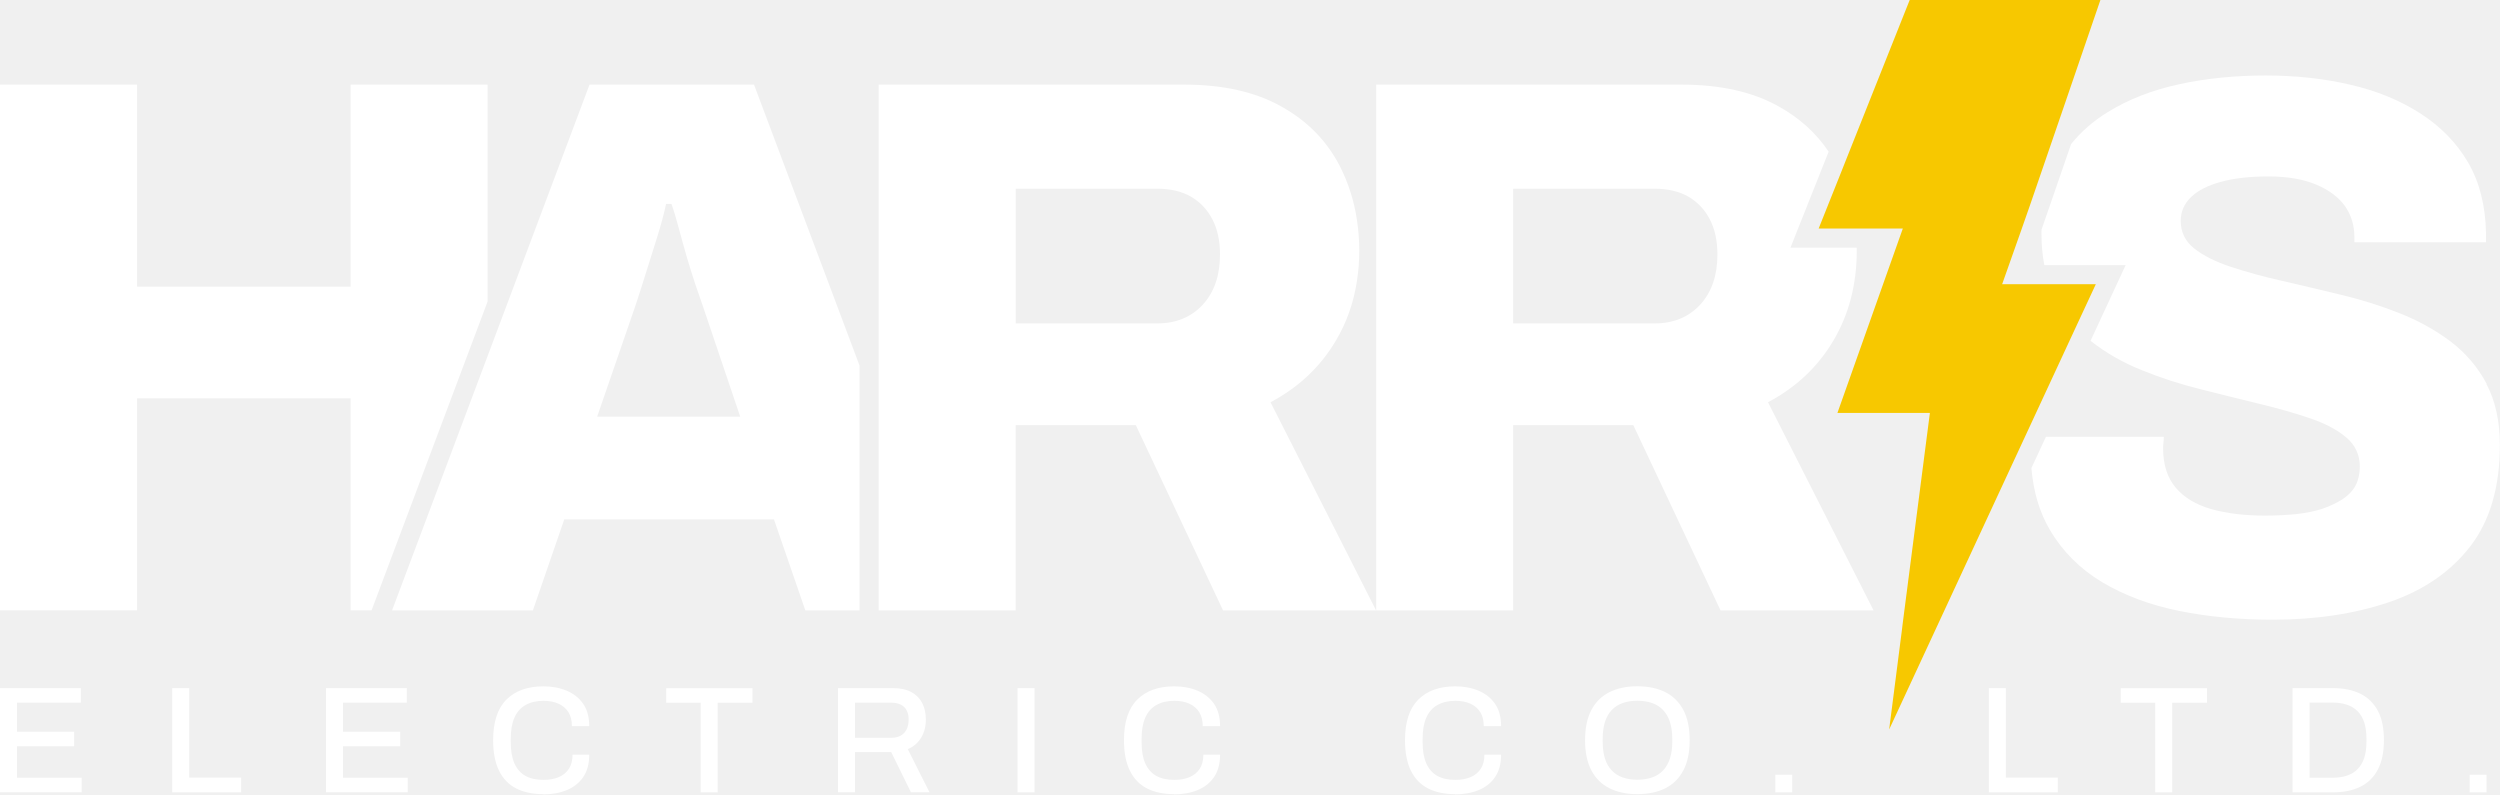
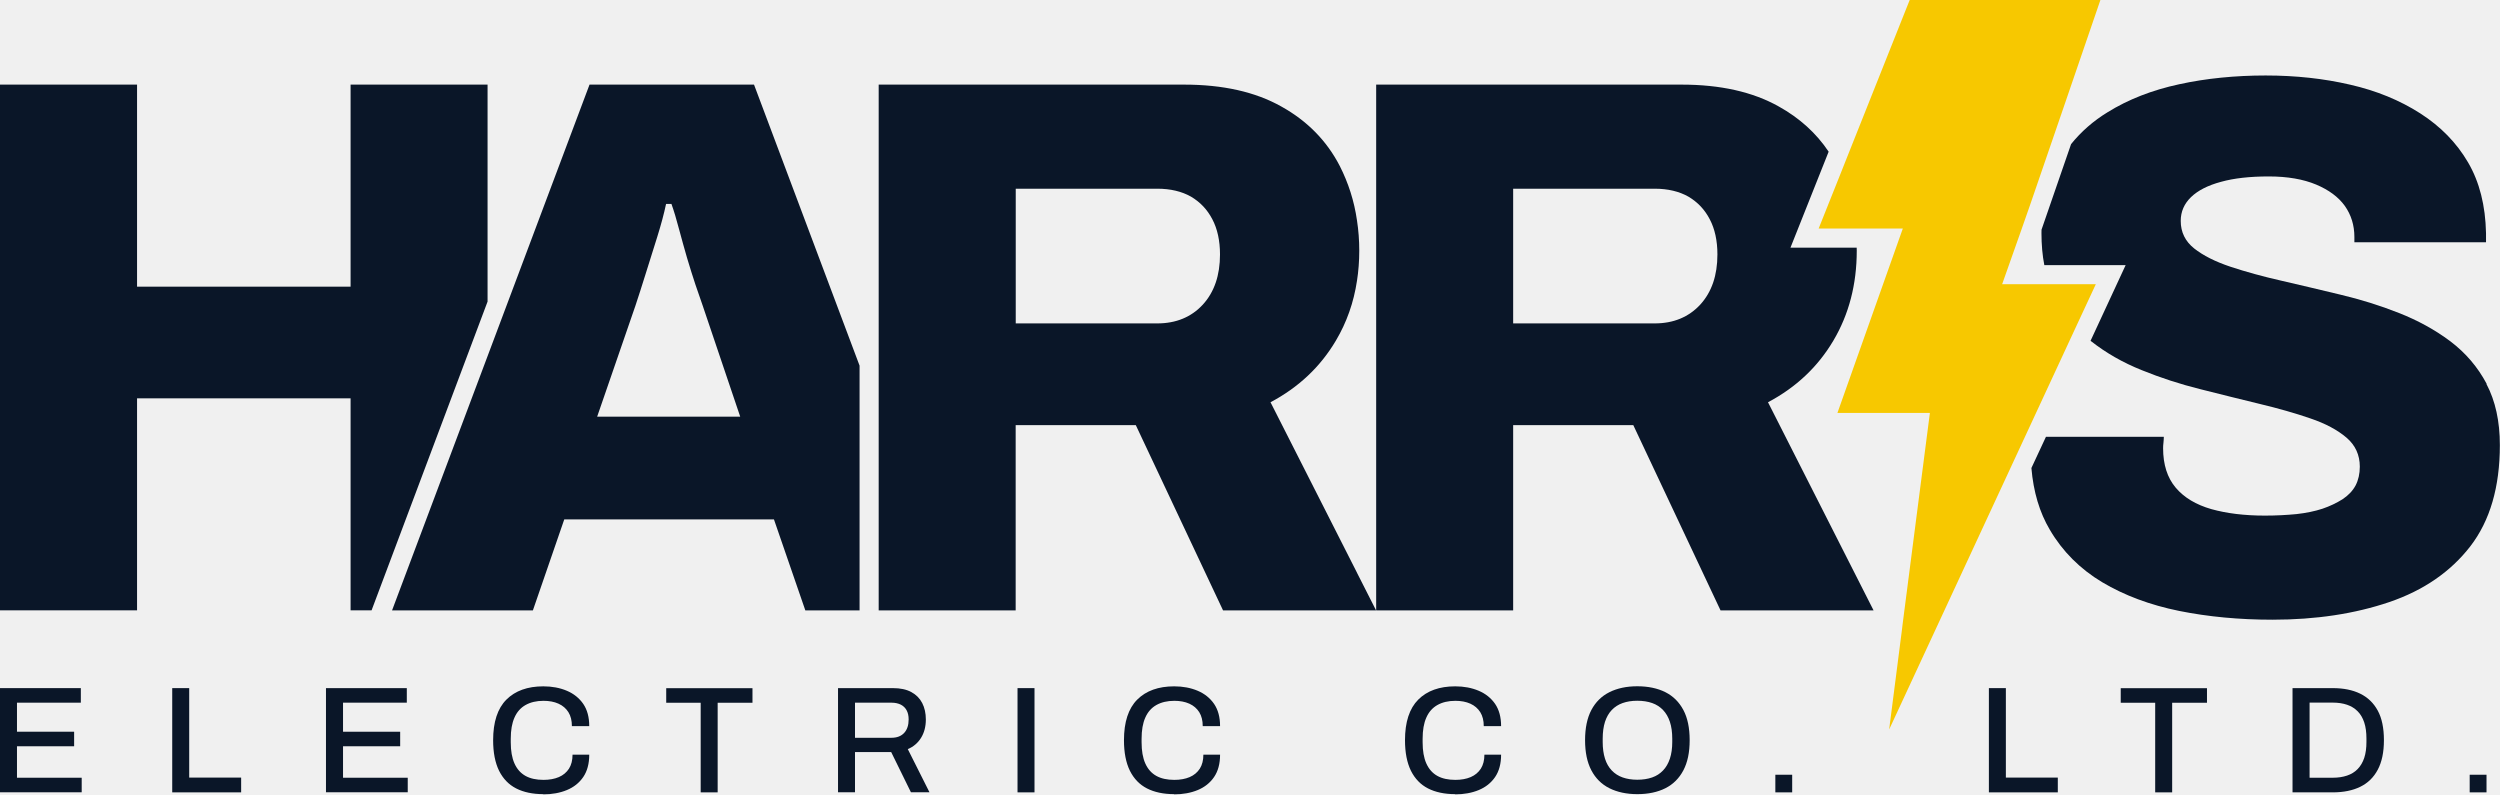
<svg xmlns="http://www.w3.org/2000/svg" id="Layer_1" data-name="Layer 1" viewBox="0 0 350.41 111.31">
  <defs>
-     <style> .cls-1 { fill: #f7c800; } .cls-1, .cls-2 { stroke-width: 0px; } .cls-2 { fill: #fff; } </style>
+     <style> .cls-1 { fill: #f7c800; } .cls-1, .cls-2 { stroke-width: 0px; } .cls-2 { fill: #0A1628; } </style>
  </defs>
  <polygon class="cls-2" points="49.14 11.86 49.14 40.18 19.21 40.18 19.21 11.86 0 11.86 0 85.55 19.21 85.55 19.21 55.83 49.14 55.83 49.14 85.55 52.08 85.55 68.34 42.27 68.34 11.86 49.14 11.86" />
  <path class="cls-2" d="M105.69,11.86h-23.06l-14.28,38.03-13.4,35.67h19.74l4.4-12.76h29.39l4.4,12.76h7.6v-34.31l-14.79-39.38ZM83.7,58.4l5.36-15.54c.43-1.29.91-2.79,1.45-4.52.54-1.72,1.07-3.42,1.61-5.13.54-1.73.95-3.26,1.24-4.63h.75c.36,1,.71,2.18,1.07,3.55.36,1.35.74,2.7,1.12,4.02.39,1.31.79,2.58,1.18,3.76.39,1.17.74,2.16,1.02,2.95l5.25,15.54h-20.06Z" />
  <path class="cls-2" d="M190.2,80.27l-12.12-23.89c3.93-2.08,6.99-4.96,9.17-8.65,1.5-2.53,2.49-5.32,2.95-8.37.21-1.35.32-2.76.32-4.22s-.11-2.88-.32-4.25c-.39-2.72-1.21-5.26-2.41-7.62-1.82-3.53-4.56-6.33-8.21-8.35-3.65-2.05-8.19-3.06-13.62-3.06h-42.8v73.7h19.2v-25.97h16.84l12.23,25.97h21.45l-2.68-5.28ZM168.59,42.7c-1.61,1.74-3.74,2.63-6.38,2.63h-19.84v-18.88h19.84c1.85,0,3.43.38,4.72,1.11,1.29.76,2.29,1.81,3,3.18.71,1.35,1.07,3,1.07,4.92,0,2.94-.8,5.28-2.41,7.04Z" />
  <path class="cls-2" d="M247.81,56.38c3.93-2.08,6.99-4.96,9.17-8.65,2.17-3.67,3.27-7.87,3.27-12.59,0-.15,0-.29-.01-.43h-9.28l5.35-13.45c-1.74-2.6-4.08-4.72-7-6.34-3.65-2.05-8.19-3.06-13.62-3.06h-42.8v73.7h19.2v-25.97h16.84l12.23,25.97h21.45l-14.8-29.18ZM238.31,42.7c-1.61,1.74-3.74,2.63-6.38,2.63h-19.84v-18.88h19.84c1.85,0,3.43.38,4.72,1.11,1.29.76,2.29,1.81,3,3.18.71,1.35,1.07,3,1.07,4.92,0,2.94-.8,5.28-2.41,7.04Z" />
  <path class="cls-2" d="M348.54,53.8c-1.26-2.37-2.95-4.34-5.1-5.97-2.15-1.61-4.55-2.92-7.19-3.96-2.65-1.05-5.39-1.9-8.21-2.57-2.83-.68-5.56-1.33-8.21-1.94-2.65-.6-5.04-1.26-7.19-1.97-2.15-.72-3.85-1.58-5.1-2.57-1.26-1.01-1.88-2.29-1.88-3.86,0-1.29.48-2.4,1.45-3.34.97-.93,2.36-1.64,4.18-2.13,1.82-.51,4.05-.76,6.7-.76s4.85.39,6.65,1.14c1.78.75,3.12,1.74,4.02,2.99.89,1.26,1.34,2.71,1.34,4.36v.74h18.45v-1.29c-.08-3.86-.91-7.16-2.52-9.91-1.61-2.76-3.85-5.04-6.7-6.87-2.87-1.84-6.14-3.18-9.82-4.02-3.69-.86-7.64-1.29-11.85-1.29s-8.34.4-12.12,1.23c-3.79.82-7.13,2.12-10.03,3.92-2.01,1.23-3.71,2.72-5.12,4.47l-4.14,11.99c-.01.16-.01.32-.01.48,0,1.61.13,3.11.4,4.49h11.4l-4.92,10.61s.03.01.04.03c2.1,1.65,4.48,3.02,7.13,4.08,2.64,1.07,5.39,1.97,8.26,2.68,2.86.72,5.61,1.41,8.26,2.05,2.64.63,5.01,1.31,7.13,2.04,2.1.71,3.78,1.61,5.04,2.68,1.25,1.06,1.88,2.43,1.88,4.08,0,.99-.2,1.88-.59,2.63-.4.75-1.01,1.39-1.82,1.93-.83.52-1.77.98-2.84,1.34-1.07.35-2.29.6-3.65.75-1.37.13-2.83.21-4.4.21-2.87,0-5.36-.31-7.51-.91-2.15-.62-3.81-1.61-4.99-3-1.18-1.39-1.77-3.25-1.77-5.52,0-.23.01-.5.05-.8.03-.32.05-.59.05-.82h-16.52l-2.04,4.38c.28,3.33,1.14,6.22,2.58,8.65,1.78,3.04,4.24,5.5,7.35,7.36,3.11,1.85,6.7,3.19,10.78,4.02,4.08.82,8.43,1.23,13.09,1.23,6.07,0,11.53-.83,16.36-2.47,4.83-1.65,8.61-4.26,11.37-7.83,2.75-3.58,4.13-8.3,4.13-14.17,0-3.35-.63-6.21-1.88-8.57Z" />
  <polygon class="cls-1" points="280.63 39.83 293.76 39.83 290.96 45.85 264.79 102.25 266.59 88.23 266.66 87.63 266.66 87.62 270.5 57.88 257.54 57.88 266.69 32.08 266.7 32.05 266.7 32.03 254.91 32.03 258 24.29 259.31 20.99 267.67 0 294.4 0 289.27 14.97 284.55 28.71 283.37 32.08 280.63 39.83" />
  <g>
    <path class="cls-2" d="M0,111.06v-14.61h11.33v2.04H2.38v4.07h8.01v2.04H2.38v4.41h9.07v2.04H0Z" />
    <path class="cls-2" d="M24.14,111.06v-14.61h2.38v12.54h7.28v2.07h-9.67Z" />
    <path class="cls-2" d="M45.69,111.06v-14.61h11.33v2.04h-8.94v4.07h8.01v2.04h-8.01v4.41h9.07v2.04h-11.45Z" />
    <path class="cls-2" d="M76.15,111.31c-1.49,0-2.76-.27-3.8-.8-1.04-.53-1.84-1.36-2.4-2.48-.55-1.12-.83-2.55-.83-4.28,0-2.55.62-4.45,1.86-5.69,1.24-1.24,2.97-1.86,5.18-1.86,1.22,0,2.32.21,3.29.62.97.41,1.74,1.03,2.3,1.84.56.82.84,1.86.84,3.12h-2.43c0-.78-.16-1.43-.49-1.96-.33-.52-.79-.92-1.39-1.19-.6-.27-1.3-.4-2.1-.4-.99,0-1.83.2-2.52.59-.69.39-1.21.98-1.55,1.76-.35.78-.52,1.77-.52,2.98v.47c0,1.21.17,2.2.52,2.98.35.78.86,1.36,1.54,1.74.68.38,1.53.56,2.53.56.82,0,1.54-.13,2.15-.39.61-.26,1.08-.66,1.42-1.18.33-.52.5-1.18.5-1.96h2.34c0,1.26-.28,2.31-.84,3.13-.56.82-1.33,1.43-2.3,1.83-.97.4-2.08.6-3.31.6Z" />
    <path class="cls-2" d="M98.21,111.06v-12.56h-4.83v-2.04h12.09v2.04h-4.88v12.56h-2.38Z" />
    <path class="cls-2" d="M117.46,111.06v-14.61h7.69c1.04,0,1.89.18,2.58.55.68.37,1.19.88,1.53,1.54s.51,1.43.51,2.31c0,.98-.22,1.83-.66,2.55-.44.72-1.06,1.26-1.87,1.6l3.04,6.05h-2.6l-2.77-5.64h-5.07v5.64h-2.38ZM119.84,103.41h5.11c.77,0,1.36-.23,1.78-.68.42-.45.63-1.09.63-1.89,0-.5-.09-.92-.28-1.27-.18-.35-.45-.61-.81-.8-.36-.18-.8-.28-1.32-.28h-5.11v4.92Z" />
    <path class="cls-2" d="M142.62,111.06v-14.61h2.38v14.61h-2.38Z" />
    <path class="cls-2" d="M164.57,111.31c-1.49,0-2.76-.27-3.8-.8-1.04-.53-1.84-1.36-2.4-2.48-.55-1.12-.83-2.55-.83-4.28,0-2.55.62-4.45,1.86-5.69,1.24-1.24,2.97-1.86,5.18-1.86,1.22,0,2.32.21,3.29.62.97.41,1.74,1.03,2.3,1.84.56.82.84,1.86.84,3.12h-2.43c0-.78-.16-1.43-.49-1.96-.33-.52-.79-.92-1.39-1.19-.6-.27-1.3-.4-2.1-.4-.99,0-1.83.2-2.52.59-.69.39-1.21.98-1.55,1.76-.35.78-.52,1.77-.52,2.98v.47c0,1.21.17,2.2.52,2.98.35.78.86,1.36,1.54,1.74.68.38,1.53.56,2.53.56.82,0,1.54-.13,2.15-.39.61-.26,1.08-.66,1.42-1.18.33-.52.5-1.18.5-1.96h2.34c0,1.26-.28,2.31-.84,3.13-.56.82-1.33,1.43-2.3,1.83-.97.4-2.08.6-3.31.6Z" />
    <path class="cls-2" d="M203.96,111.31c-1.49,0-2.76-.27-3.8-.8-1.04-.53-1.84-1.36-2.4-2.48-.55-1.12-.83-2.55-.83-4.28,0-2.55.62-4.45,1.86-5.69,1.24-1.24,2.97-1.86,5.18-1.86,1.22,0,2.32.21,3.29.62.97.41,1.74,1.03,2.3,1.84.56.82.84,1.86.84,3.12h-2.43c0-.78-.16-1.43-.49-1.96-.33-.52-.79-.92-1.39-1.19-.6-.27-1.3-.4-2.1-.4-.99,0-1.83.2-2.52.59-.69.39-1.21.98-1.55,1.76-.35.78-.52,1.77-.52,2.98v.47c0,1.21.17,2.2.52,2.98.35.78.86,1.36,1.54,1.74.68.38,1.53.56,2.53.56.82,0,1.54-.13,2.15-.39.61-.26,1.08-.66,1.42-1.18.33-.52.5-1.18.5-1.96h2.34c0,1.26-.28,2.31-.84,3.13-.56.82-1.33,1.43-2.3,1.83-.97.4-2.08.6-3.31.6Z" />
    <path class="cls-2" d="M229.49,111.31c-1.5,0-2.81-.28-3.91-.83-1.1-.55-1.94-1.39-2.53-2.51-.59-1.12-.88-2.53-.88-4.22s.29-3.11.88-4.23c.59-1.11,1.43-1.95,2.53-2.5,1.1-.55,2.4-.83,3.91-.83s2.85.28,3.94.83c1.09.55,1.93,1.39,2.52,2.5.59,1.11.88,2.52.88,4.23s-.29,3.09-.88,4.22c-.59,1.12-1.43,1.96-2.52,2.51-1.09.55-2.41.83-3.94.83ZM229.49,109.29c.78,0,1.47-.11,2.08-.32s1.11-.54,1.53-.98c.42-.44.74-.99.96-1.66.22-.67.33-1.44.33-2.32v-.47c0-.91-.11-1.7-.33-2.36-.22-.67-.54-1.22-.96-1.66-.42-.44-.93-.77-1.53-.98s-1.29-.32-2.08-.32-1.45.11-2.05.32-1.11.54-1.53.98c-.42.44-.73.99-.95,1.66-.21.67-.32,1.45-.32,2.36v.47c0,.88.11,1.65.32,2.32.21.67.53,1.22.95,1.66.42.44.93.77,1.53.98s1.29.32,2.05.32Z" />
    <path class="cls-2" d="M248.84,111.06v-2.47h2.36v2.47h-2.36Z" />
    <path class="cls-2" d="M278.77,111.06v-14.61h2.38v12.54h7.28v2.07h-9.67Z" />
    <path class="cls-2" d="M302.08,111.06v-12.56h-4.83v-2.04h12.09v2.04h-4.88v12.56h-2.38Z" />
    <path class="cls-2" d="M321.33,111.06v-14.61h5.64c1.5,0,2.79.26,3.85.78,1.06.52,1.88,1.31,2.46,2.38s.86,2.45.86,4.14-.29,3.05-.86,4.13c-.57,1.08-1.39,1.88-2.46,2.4-1.06.52-2.35.78-3.85.78h-5.64ZM323.72,109.01h3.24c.75,0,1.42-.1,2.01-.3.59-.2,1.09-.5,1.49-.92.4-.41.71-.93.92-1.56.21-.63.31-1.38.31-2.25v-.45c0-.88-.1-1.64-.31-2.27-.21-.63-.51-1.15-.92-1.56-.4-.41-.9-.72-1.49-.92-.59-.2-1.26-.3-2.01-.3h-3.24v10.52Z" />
    <path class="cls-2" d="M346.16,111.06v-2.47h2.36v2.47h-2.36Z" />
  </g>
</svg>
